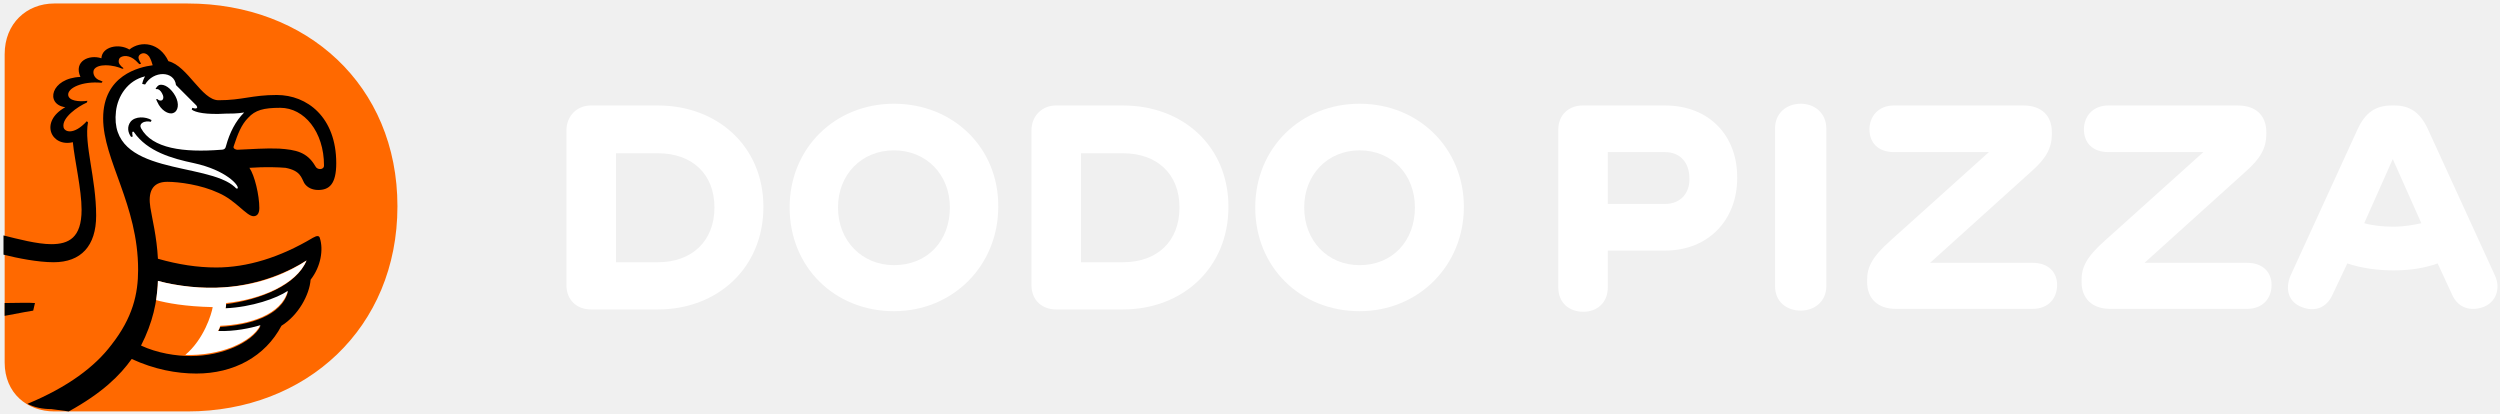
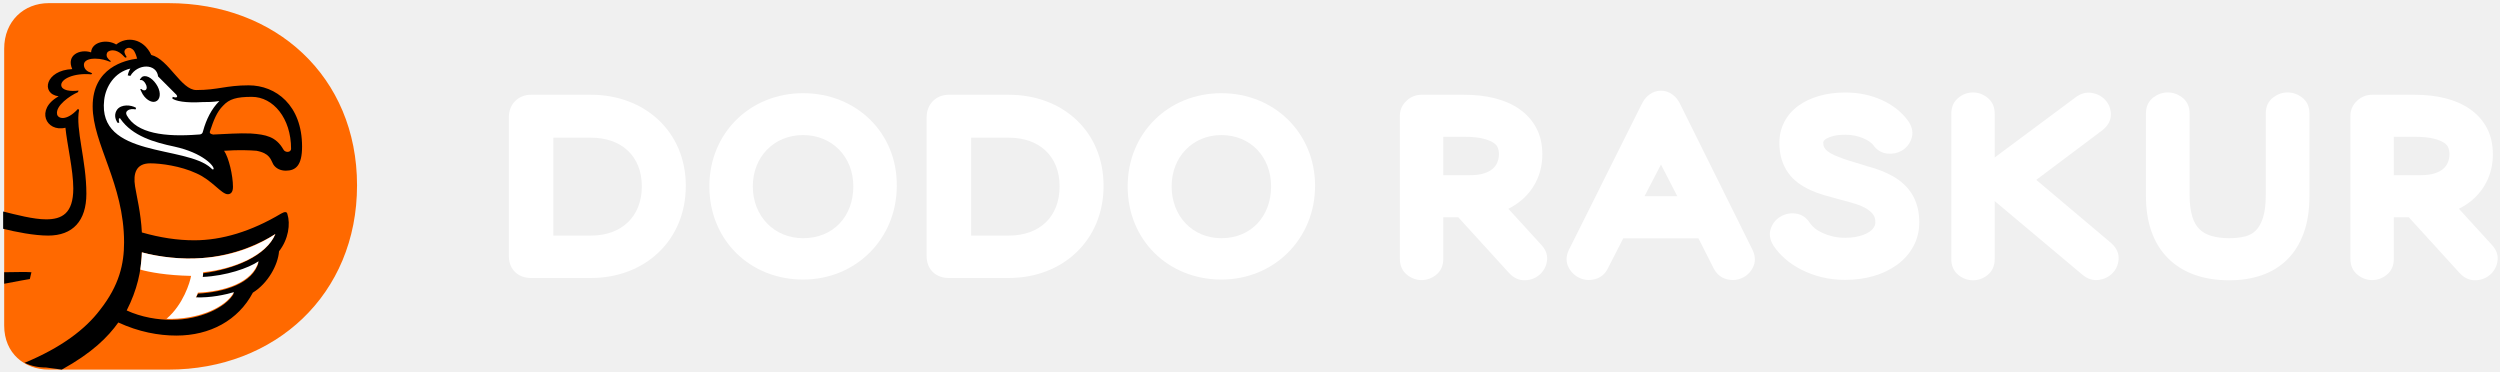
- <svg xmlns="http://www.w3.org/2000/svg" width="429" height="71" viewBox="0 0 429 71" fill="none">
+ <svg xmlns="http://www.w3.org/2000/svg" width="477.54" height="71" viewBox="0 0 477.54 71" fill="none">
  <g clip-path="url(#clip0_104_53)">
    <path d="M112.9 18.1H101.4C99.1 18.1 97.2 19.8 97.2 22.4V48.9C97.2 51.6 99.1 53.1 101.4 53.1H112.9C123.1 53.1 131 46 131 35.5C131 25.1 123.1 18.1 112.9 18.1ZM112.9 45H105.7V26.3H112.9C118.7 26.3 122.6 29.8 122.6 35.6C122.6 41.4 118.7 45 112.9 45Z" fill="white" />
    <path d="M153.4 17.8C143.3 17.8 135.5 25.4 135.5 35.6C135.5 45.9 143.3 53.4 153.4 53.4C163.5 53.4 171.3 45.6 171.3 35.5C171.4 25.4 163.6 17.8 153.4 17.8ZM153.4 45.5C147.9 45.5 143.8 41.3 143.8 35.6C143.8 30 147.8 25.8 153.4 25.8C159 25.8 163 30 163 35.6C163 41.3 159.2 45.5 153.4 45.5Z" fill="white" />
    <path d="M192.7 18.1H181.2C178.9 18.1 177 19.8 177 22.4V48.9C177 51.6 178.9 53.1 181.2 53.1H192.7C202.9 53.1 210.8 46 210.8 35.5C210.8 25.1 203 18.1 192.7 18.1ZM192.7 45H185.5V26.3H192.7C198.5 26.3 202.4 29.8 202.4 35.6C202.4 41.4 198.6 45 192.7 45Z" fill="white" />
    <path d="M233.3 17.8C223.2 17.8 215.4 25.4 215.4 35.6C215.4 45.9 223.2 53.4 233.3 53.4C243.4 53.4 251.2 45.6 251.2 35.5C251.2 25.4 243.4 17.8 233.3 17.8ZM233.3 45.5C227.8 45.5 223.8 41.3 223.8 35.6C223.8 30 227.8 25.8 233.3 25.8C238.9 25.8 242.8 30 242.8 35.6C242.8 41.3 239 45.5 233.3 45.5Z" fill="white" />
-     <path d="M285.7 18.1H271.6C269.3 18.1 267.4 19.6 267.4 22.3V49.3C267.4 52 269.3 53.5 271.7 53.5C274 53.5 275.9 52 275.9 49.3V43H285.7C293.3 43 298.1 37.6 298.1 30.6C298.2 23.4 293.4 18.1 285.7 18.1ZM285.7 35H275.9V26.1H285.7C288.5 26.1 289.9 28.1 289.9 30.6C290 33 288.5 35 285.7 35Z" fill="white" />
-     <path d="M309 17.8C306.6 17.8 304.6 19.4 304.6 22V49.1C304.6 51.8 306.6 53.3 309 53.3C311.4 53.3 313.4 51.7 313.4 49.1V22.1C313.4 19.4 311.4 17.8 309 17.8Z" fill="white" />
-     <path d="M348.8 45.1H331.2L348.6 29.4C351.1 27.2 352.1 25.4 352.1 23V22.7C352.1 19.8 350.3 18.1 347.2 18.1H325C322.3 18.1 320.8 20 320.8 22.2C320.8 24.5 322.3 26.1 325 26.1H341.3L324.5 41.2C321.2 44.1 320.4 45.9 320.4 48V48.4C320.4 51.2 322.2 53 325.3 53H348.8C351.5 53 353 51.2 353 48.9C353 46.7 351.5 45.1 348.8 45.1Z" fill="white" />
-     <path d="M385.6 45.1H368L385.4 29.4C387.9 27.2 388.9 25.4 388.9 23V22.7C388.9 19.8 387.1 18.1 384 18.1H361.8C359.1 18.1 357.6 20 357.6 22.2C357.6 24.5 359.1 26.1 361.8 26.1H378.1L361.3 41.2C358 44.1 357.2 45.9 357.2 48V48.4C357.2 51.2 359 53 362.1 53H385.6C388.3 53 389.8 51.2 389.8 48.9C389.8 46.7 388.3 45.1 385.6 45.1Z" fill="white" />
-     <path d="M428.1 47.2L416.6 22.1C415.3 19.3 413.5 18.1 410.9 18.1H410.4C407.7 18.1 405.9 19.3 404.6 22.1L393.1 47.2C392 49.7 392.8 51.9 395 52.7C397 53.5 399.1 53 400.2 50.7L402.8 45.2C405.1 46 408 46.4 410.7 46.4C413.6 46.4 416.1 46 418.3 45.2L420.8 50.6C421.9 53 424.1 53.4 426.1 52.7C428.3 51.9 429.2 49.5 428.1 47.2ZM410.7 38.9C408.9 38.9 407.1 38.7 405.7 38.3L410.6 27.3L415.5 38.3C414.2 38.6 412.5 38.9 410.7 38.9Z" fill="white" />
+     <path fill="white" d="M267.4 49.44Q267.4 51.43 268.83 52.54Q270.06 53.5 271.55 53.5Q273.03 53.5 274.27 52.54Q275.69 51.43 275.69 49.44V41.5H278.55L288.24 52.13Q289.56 53.58 291.3 53.53Q292.86 53.49 294 52.54Q295.15 51.59 295.46 50.08Q295.82 48.31 294.44 46.8L288.12 39.88Q289.54 39.17 290.7 38.18Q292.56 36.57 293.59 34.34Q294.61 32.11 294.61 29.45Q294.61 26.61 293.45 24.43Q292.29 22.26 290.19 20.81Q288.18 19.43 285.46 18.75Q282.84 18.1 279.67 18.1H271.55Q269.89 18.1 268.67 19.25Q267.4 20.44 267.4 22.12ZM275.69 33.46V26.13H279.67Q281.89 26.13 283.3 26.48Q284.61 26.81 285.33 27.3Q285.88 27.69 286.07 28.14Q286.32 28.75 286.32 29.45Q286.32 30.28 286.01 31.02Q285.73 31.7 285.15 32.22Q284.54 32.76 283.52 33.1Q282.45 33.46 280.88 33.46H275.69Z" />
+     <path fill="white" d="M327.26 51.11Q328.12 52.87 329.79 53.32Q331.29 53.73 332.67 53.14Q334.05 52.55 334.78 51.2Q335.63 49.63 334.8 47.82Q334.79 47.8 334.78 47.77L321.02 20.05Q320.46 18.78 319.5 18.08Q318.45 17.32 317.26 17.32Q316.05 17.32 315.02 18.09Q314.1 18.78 313.54 20L299.68 47.73Q299.67 47.75 299.66 47.77Q298.82 49.59 299.67 51.16Q300.4 52.5 301.76 53.11Q303.14 53.73 304.68 53.32Q306.38 52.87 307.19 51.14L310.07 45.52H324.43L327.26 51.11ZM314.13 37.48 317.27 31.43 320.39 37.48H314.13Z" />
+     <path fill="white" d="M356.79 31.79Q355.58 31.39 354.37 31.04Q353.21 30.71 352.18 30.35Q351.19 30 350.34 29.62Q349.59 29.28 349.07 28.87Q348.67 28.56 348.46 28.16Q348.27 27.8 348.27 27.28Q348.27 27.1 348.37 26.92Q348.49 26.72 348.85 26.49Q349.36 26.19 350.22 25.97Q351.14 25.74 352.51 25.74Q353.46 25.74 354.3 25.91Q355.14 26.09 355.84 26.38Q356.53 26.66 357.04 27.01Q357.47 27.32 357.75 27.62Q358.83 29.17 360.53 29.34Q362.05 29.49 363.28 28.77Q364.57 28.01 365.09 26.57Q365.69 24.91 364.57 23.22Q364.56 23.19 364.54 23.17Q363.59 21.84 362.27 20.8Q360.97 19.78 359.4 19.08Q357.86 18.39 356.12 18.03Q354.39 17.67 352.51 17.67Q349.76 17.67 347.51 18.32Q345.2 18.98 343.52 20.2Q341.76 21.49 340.83 23.3Q339.89 25.12 339.89 27.28Q339.89 29.05 340.32 30.44Q340.75 31.86 341.56 32.99Q342.36 34.12 343.49 34.95Q344.54 35.73 345.83 36.31Q347.06 36.88 348.48 37.29Q349.8 37.68 351.25 38.06Q352.97 38.49 354.44 38.95Q355.74 39.36 356.64 39.93Q357.44 40.44 357.88 41.09Q358.22 41.61 358.22 42.48Q358.22 42.8 358.11 43.09Q357.98 43.41 357.73 43.71Q357.45 44.04 357.01 44.33Q356.54 44.64 355.88 44.88Q355.17 45.13 354.33 45.28Q353.49 45.42 352.46 45.42Q351.2 45.42 350.12 45.17Q349.02 44.91 348.12 44.49Q347.26 44.1 346.65 43.6Q346.08 43.11 345.76 42.67Q344.74 41 342.98 40.79Q341.45 40.6 340.17 41.34Q338.85 42.09 338.3 43.53Q337.67 45.19 338.76 46.91Q339.62 48.23 340.97 49.42Q342.31 50.6 344.07 51.5Q345.82 52.4 347.92 52.93Q350.03 53.46 352.46 53.46Q355.37 53.46 357.88 52.73Q360.43 51.98 362.35 50.59Q364.34 49.15 365.46 47.1Q366.61 45.01 366.61 42.48Q366.61 40.88 366.27 39.58Q365.92 38.24 365.26 37.14Q364.6 36.05 363.66 35.19Q362.76 34.35 361.65 33.71Q360.59 33.1 359.34 32.61Q358.14 32.14 356.79 31.79Z" />
+     <path fill="white" d="M381.02 21.72Q381.02 19.73 379.59 18.62Q378.36 17.66 376.87 17.66Q375.39 17.66 374.16 18.62Q372.73 19.73 372.73 21.72V49.48Q372.73 51.47 374.15 52.58Q375.39 53.54 376.87 53.54Q378.36 53.54 379.6 52.58Q381.02 51.47 381.02 49.48V38.41L397.72 52.43Q399.19 53.69 400.9 53.47Q402.43 53.26 403.47 52.23Q404.54 51.17 404.68 49.62Q404.84 47.87 403.33 46.49Q403.3 46.47 403.28 46.44L388.96 34.36L401.64 24.83Q401.67 24.81 401.7 24.78Q403.27 23.48 403.21 21.73Q403.15 20.18 402.11 19.07Q401.12 18.01 399.61 17.75Q397.92 17.46 396.38 18.66L381.02 30.08Z" />
+     <path fill="white" d="M418.25 21.68Q418.25 19.67 416.79 18.58Q415.55 17.66 414.08 17.66Q412.6 17.66 411.37 18.58Q409.91 19.67 409.91 21.68V37.45Q409.91 41.24 410.96 44.2Q412.04 47.25 414.14 49.34Q416.23 51.43 419.23 52.5Q422.15 53.54 425.83 53.54Q429.21 53.54 431.98 52.59Q434.84 51.61 436.91 49.56Q438.98 47.51 440.07 44.44Q441.14 41.45 441.14 37.45V21.68Q441.14 19.67 439.68 18.58Q438.44 17.66 436.97 17.66Q435.49 17.66 434.26 18.58Q432.8 19.67 432.8 21.68V37.26Q432.8 39.97 432.25 41.63Q431.75 43.17 430.9 44.02Q430.1 44.83 428.93 45.14Q427.55 45.5 425.83 45.5Q423.89 45.5 422.4 45.06Q421.06 44.67 420.16 43.8Q419.26 42.94 418.78 41.42Q418.25 39.75 418.25 37.24Z" />
+     <path fill="white" d="M448.97 49.44Q448.97 51.43 450.4 52.54Q451.63 53.5 453.12 53.5Q454.6 53.5 455.84 52.54Q457.26 51.43 457.26 49.44V41.5H460.12L469.81 52.13Q471.13 53.58 472.87 53.53Q474.43 53.49 475.57 52.54Q476.72 51.59 477.03 50.08Q477.39 48.31 476.01 46.8L469.69 39.88Q471.11 39.17 472.27 38.18Q474.13 36.57 475.16 34.34Q476.18 32.11 476.18 29.45Q476.18 26.61 475.02 24.43Q473.86 22.26 471.76 20.81Q469.75 19.43 467.03 18.75Q464.41 18.1 461.24 18.1H453.12Q451.46 18.1 450.24 19.25Q448.97 20.44 448.97 22.12ZM457.26 33.46V26.13H461.24Q463.46 26.13 464.87 26.48Q466.18 26.81 466.9 27.3Q467.45 27.69 467.64 28.14Q467.89 28.75 467.89 29.45Q467.89 30.28 467.58 31.02Q467.31 31.7 466.73 32.22Q466.11 32.76 465.1 33.1Q464.02 33.46 462.45 33.46H457.26Z" />
    <path d="M32.2 0.6C52.6 0.6 68.2 14.6 68.2 35.4C68.2 56.3 52.5 70.6 32.2 70.6H9.3C4.7 70.6 0.8 67.5 0.8 62.2V9.3C0.8 4 4.6 0.6 9.3 0.6H32.2Z" fill="#FF6900" />
    <path d="M11.8 70.6C17.6 67.4 20.6 64.4 22.6 61.6C26.5 63.4 30.3 64.1 33.7 64.1C40.1 64.1 45.5 61.2 48.3 55.9C51.2 54.1 53.1 50.6 53.3 48C55.1 45.7 55.5 42.8 54.9 40.9C54.8 40.4 54.4 40.4 53.7 40.8C48 44.2 42.4 45.9 37.1 45.9C33.9 45.9 30.6 45.4 27.1 44.4C26.9 40.6 26.1 37.5 25.8 35.6C25.4 33.1 26 31.2 28.7 31.2C30.7 31.2 34.5 31.7 37.5 33.1C40.5 34.4 42.3 37.1 43.5 37.1C44 37.1 44.5 36.8 44.5 35.7C44.5 33.5 43.7 30.1 42.8 28.8C45.6 28.6 47.8 28.7 49 28.8C51.6 29.3 51.7 30.5 52.2 31.4C52.7 32.2 53.6 32.6 54.6 32.6C56.5 32.6 57.7 31.6 57.7 28C57.7 20.1 52.7 16.3 47.5 16.3C43.2 16.3 41.6 17.2 37.5 17.2C34.6 17.2 32.2 11.3 28.9 10.5C27.4 7.3 24.2 6.9 22.2 8.5C20.4 7.4 17.5 8 17.4 10C15.3 9.3 12.6 10.5 13.8 13.2C8.7 13.4 7.7 17.9 11.2 18.4C6.7 20.9 8.8 25.3 12.5 24.4C12.8 27.5 14 32.5 14 36C14 40.8 11.8 41.9 8.8 41.9C6.4 41.9 3 41 0.6 40.4V43.7C3 44.3 6.5 45 9.2 45C13.9 45 16.5 42.2 16.5 37C16.5 30.6 14.4 24.7 15.1 21L14.9 20.8C12.6 23.3 11 22.6 10.9 21.8C10.6 20.2 13.3 18.3 14.9 17.6C14.9 17.5 15 17.4 15 17.3C13.5 17.5 11.8 17.3 11.7 16.3C11.6 15.1 14.1 13.9 17.4 14.2C17.5 14.2 17.5 14.1 17.6 14C17.4 13.9 17.2 13.8 16.9 13.7C16.1 13.3 15.9 12.5 16.1 12C16.4 11.4 17.3 11.2 18.1 11.2C19.3 11.2 20.3 11.5 21 11.8C21.1 11.8 21.2 11.7 21.2 11.7C20.9 11.5 20.7 11.3 20.5 11C20.3 10.7 20.3 10.2 20.6 9.9C21.1 9.5 22.2 9.4 23.3 10.4C23.5 10.6 23.7 10.8 23.9 11C24 11 24.1 11 24.2 10.9C24 10.6 23.9 10.4 23.8 10.1C23.7 9.8 23.8 9.4 24.3 9.2C24.8 9 25.3 9.3 25.6 9.7C25.9 10.2 26.1 10.8 26.2 11.2C23.9 11.5 17.7 12.9 17.7 20.3C17.7 27.5 23.7 35.1 23.7 46.3C23.7 50.4 22.8 54.5 19.1 59.2C16.3 62.9 11.7 66.4 4.7 69.3C5.9 69.9 7.3 70.2 8.8 70.2L11.8 70.6ZM40.1 25.1C40.8 23 41.4 21.4 42.6 20.2C43.8 18.9 45.2 18.5 48.1 18.5C52.2 18.5 55.6 22.6 55.6 28.4C55.6 29.2 54.4 29.2 54.1 28.5C52.7 26.1 50.8 25.7 47.9 25.5C45.7 25.4 43.1 25.6 40.7 25.7C40.1 25.6 40 25.3 40.1 25.1ZM27.1 48.2C30.3 49.1 34.8 49.6 38.5 49.3C45 48.8 49.9 46.4 52.6 44.7C50.9 48.9 44.8 51.4 38.8 52.2C38.8 52.5 38.7 52.8 38.7 53.1C43.2 52.9 47.5 51.4 49.4 50.1C48.3 54.2 42.8 55.8 37.8 56.1C37.7 56.4 37.5 56.7 37.4 57C40.3 57.1 43.1 56.5 44.7 56C43.2 58.8 38.1 61.1 32.8 61.1C30.2 61.1 27 60.6 24.2 59.3C26.2 55.4 27 51.7 27.1 48.2Z" fill="black" />
    <path d="M0.8 54.2C3.3 53.7 5.7 53.3 5.7 53.3L6 52C4.9 51.9 2.7 52 0.8 52C0.8 51.9 0.8 54.2 0.8 54.2Z" fill="black" />
    <path d="M27.3 14.6C28.2 14.3 29.4 15.2 30.1 16.5C30.8 17.8 30.6 19.1 29.7 19.4C28.9 19.7 27.6 18.9 27 17.5C26.9 17.3 26.8 17.1 26.8 17H27C27.3 17.3 27.6 17.3 27.8 17.2C28.1 17 28.1 16.5 27.8 16C27.6 15.6 27.2 15.2 26.8 15.3L26.7 15.2C26.9 14.9 27.1 14.7 27.3 14.6ZM33.3 28C29.5 27.2 25.3 26 23 22.7C23 22.6 22.9 22.6 22.8 22.6C22.7 22.6 22.7 22.7 22.7 22.8C22.7 23 22.7 23.2 22.8 23.4L22.5 23.5C21.9 22.7 21.8 21.7 22.4 20.9C23.2 19.9 25 20 26 20.6L25.9 20.9C25.4 20.8 24.8 20.8 24.4 21.1C24.1 21.3 24 21.6 24.2 22C26.1 25.5 31.5 26.2 37.9 25.7C38.6 25.7 38.7 25.4 38.8 25C39.4 22.8 40.4 20.8 41.9 19.3C40.7 19.5 39.6 19.5 38.7 19.5C35.4 19.7 33.5 19.3 32.9 18.8L33 18.5C33.3 18.6 33.7 18.7 33.8 18.5C33.9 18.4 33.8 18.3 33.7 18.1C33.1 17.5 30.2 14.6 30.2 14.6C29.9 12.1 26.3 12.1 24.9 14.5L24.4 14.4C24.5 13.9 24.7 13.4 24.9 13.1C21.9 13.8 20.2 16.5 19.9 19.1C18.6 30.2 35.5 27.7 40.3 32.1C40.4 32.2 40.6 32.5 40.8 32.3C41 31.8 38.8 29.2 33.3 28Z" fill="white" />
    <path d="M52.6 44.7C49.9 46.5 45 48.9 38.5 49.3C34.8 49.6 30.4 49.1 27.1 48.2C27.1 49.3 26.9 50.4 26.8 51.5C28.6 52 31.8 52.6 36.5 52.7C36.3 53.9 35 58.2 31.8 60.9C37.7 61.1 43.1 58.8 44.7 55.8C43 56.3 40.3 56.9 37.4 56.8C37.6 56.5 37.7 56.2 37.8 55.9C42.8 55.7 48.3 54 49.4 49.9C47.5 51.2 43.2 52.7 38.7 52.9C38.8 52.6 38.8 52.3 38.8 52C44.7 51.4 50.9 48.8 52.6 44.7Z" fill="white" />
  </g>
  <defs>
    <clipPath id="clip0_104_53">
-       <rect width="429" height="71" fill="white" />
+       <rect width="477.54" height="71" fill="white" x="0" />
    </clipPath>
  </defs>
</svg>
